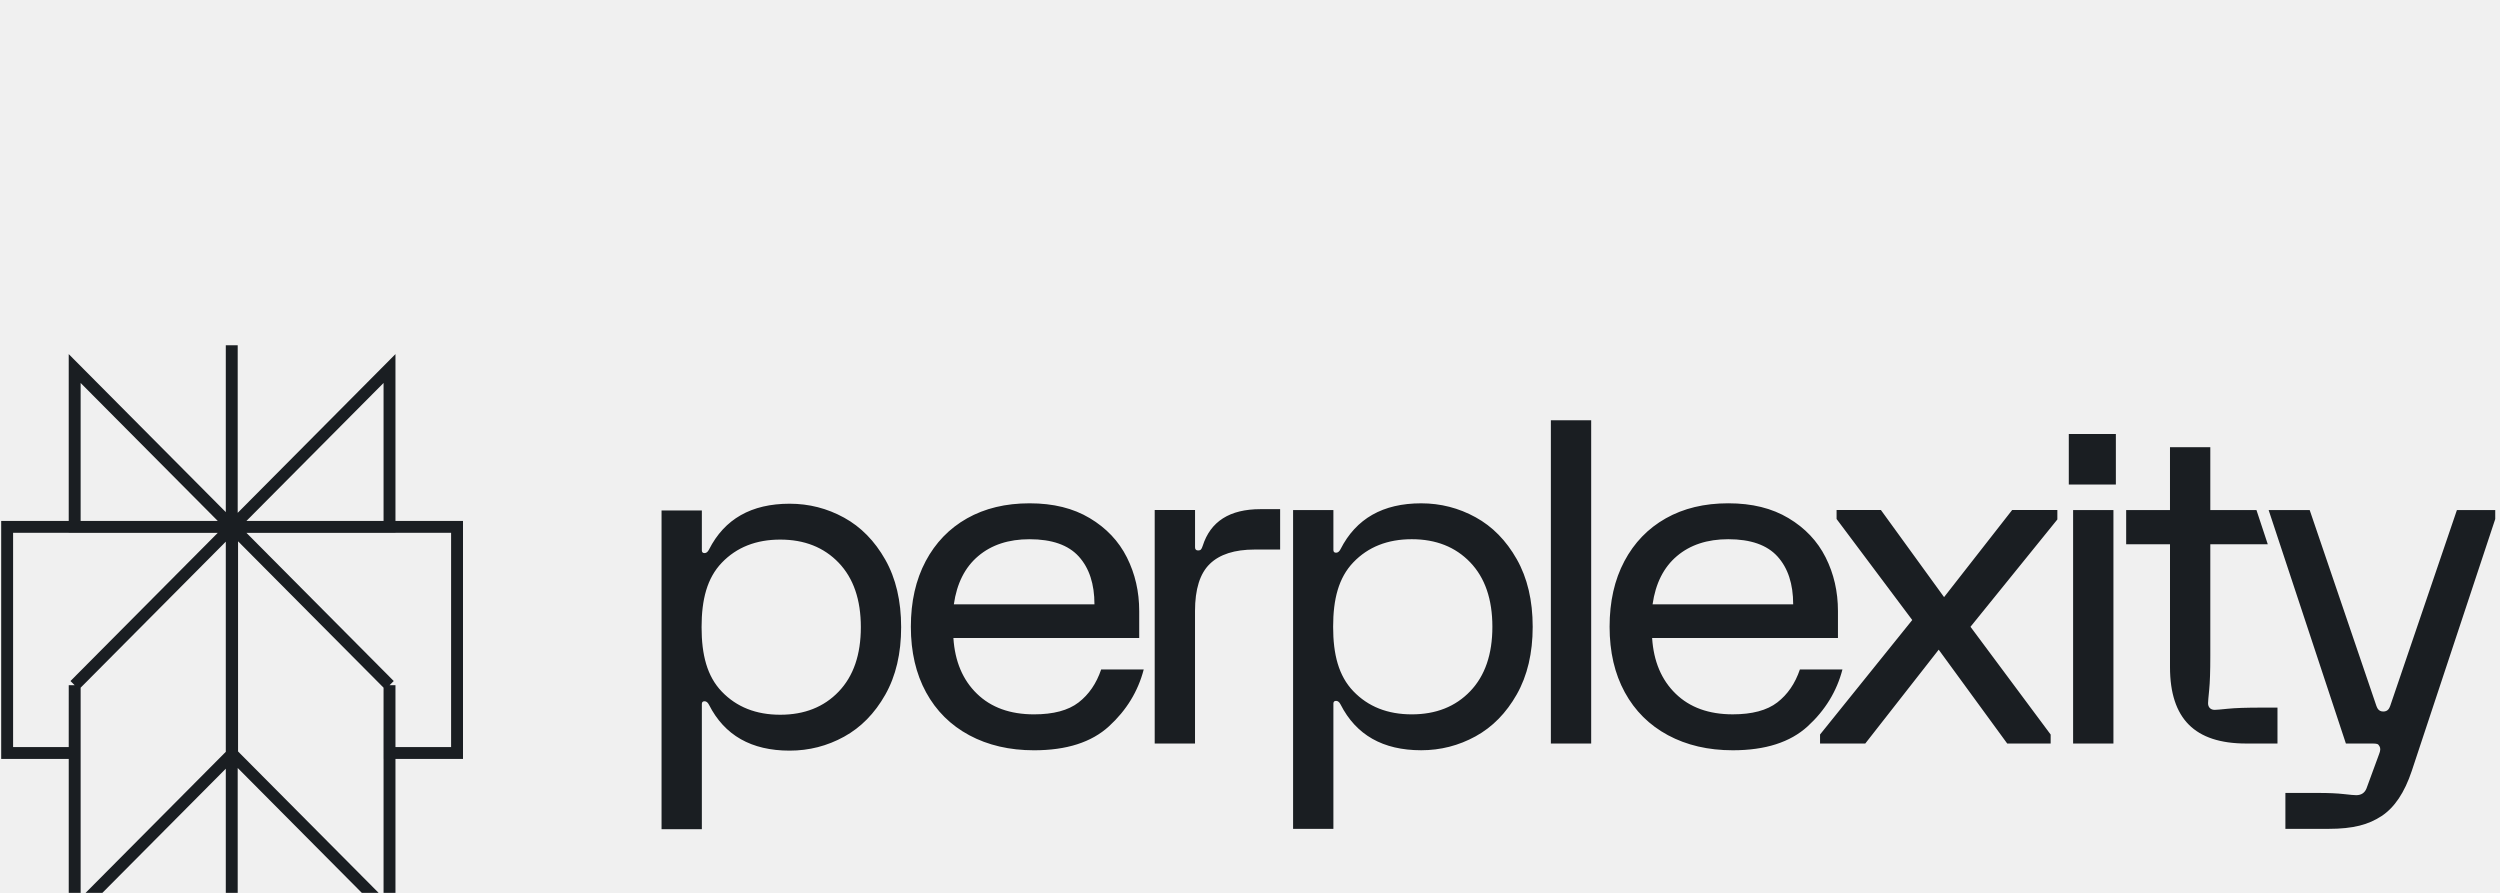
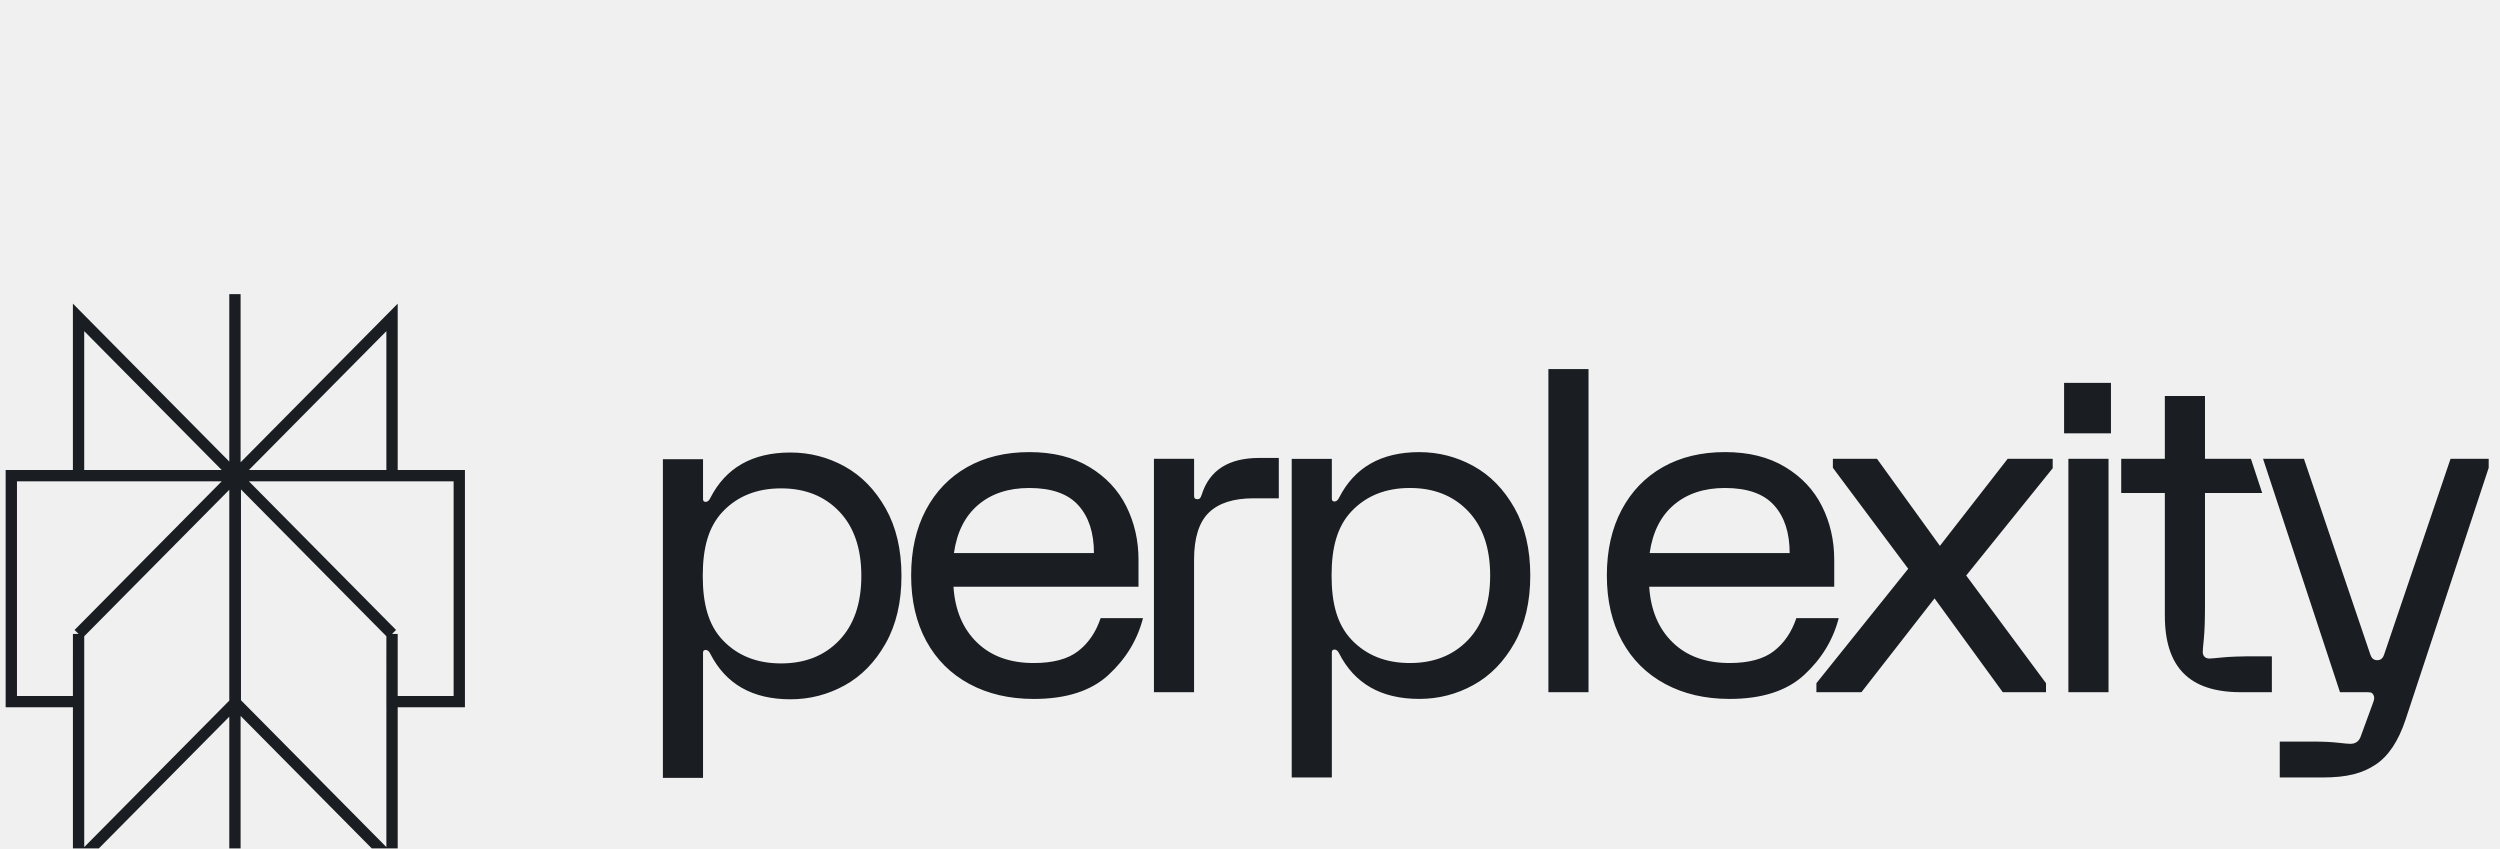
- <svg xmlns="http://www.w3.org/2000/svg" width="210" height="75" viewBox="0 0 210 75" fill="none">
+ <svg xmlns="http://www.w3.org/2000/svg" width="221" height="75" viewBox="0 0 221 75" fill="none">
  <g clip-path="url(#clip0_2185_1080)">
-     <path d="M32.719 30.957L19.497 44.26H32.719V30.957ZM32.719 30.957V34.599M19.467 29V79.389M32.719 57.559L19.497 44.257M32.719 57.559V76.63L19.497 63.328M32.719 57.559L19.496 44.257M32.719 57.559L32.717 63.251H38.392V44.257H19.496M19.497 44.257V63.328M19.497 44.257L6.274 57.559M19.497 63.328L6.274 76.63V57.559M6.274 57.559L6.273 63.251H0.6V44.257H19.496M6.274 57.559L19.496 44.257M19.496 44.26L6.273 30.957V44.26H19.496Z" stroke="#1A1E22" stroke-miterlimit="10" />
-     <path d="M77.753 47.144C78.582 45.586 79.74 44.386 81.234 43.541C82.725 42.7 84.474 42.278 86.481 42.278C88.487 42.278 90.149 42.693 91.539 43.523C92.931 44.354 93.972 45.454 94.66 46.824C95.349 48.195 95.694 49.697 95.694 51.33V53.593H80.085C80.211 55.554 80.869 57.114 82.06 58.27C83.25 59.428 84.849 60.006 86.857 60.006C88.486 60.006 89.735 59.673 90.599 59.007C91.465 58.34 92.096 57.417 92.499 56.234H96.073C95.597 58.069 94.626 59.661 93.158 61.006C91.693 62.352 89.591 63.024 86.858 63.024C84.801 63.024 82.989 62.602 81.421 61.761C79.855 60.919 78.643 59.718 77.791 58.158C76.939 56.598 76.512 54.763 76.512 52.65C76.512 50.536 76.926 48.703 77.755 47.143L77.753 47.144ZM91.934 50.764C91.934 49.054 91.496 47.716 90.618 46.746C89.741 45.778 88.362 45.295 86.479 45.295C84.724 45.295 83.288 45.766 82.173 46.709C81.056 47.651 80.373 49.005 80.123 50.764H91.934ZM100.384 42.843V45.974C100.384 46.151 100.472 46.238 100.648 46.238C100.748 46.238 100.822 46.213 100.874 46.162C100.926 46.111 100.975 46.012 101.024 45.861C101.675 43.8 103.293 42.769 105.876 42.769H107.531V46.162H105.386C103.705 46.162 102.452 46.564 101.623 47.369C100.795 48.174 100.381 49.494 100.381 51.33V62.458H96.995V42.842H100.384V42.843ZM127.41 58.327C126.52 59.897 125.366 61.074 123.949 61.852C122.532 62.63 121.008 63.021 119.378 63.021C116.169 63.021 113.911 61.74 112.607 59.174C112.507 58.974 112.381 58.873 112.231 58.873C112.082 58.873 112.005 58.949 112.005 59.099V69.623H108.619V42.844H112.005V46.201C112.005 46.352 112.08 46.428 112.231 46.428C112.382 46.428 112.507 46.326 112.607 46.127C113.911 43.561 116.169 42.279 119.378 42.279C121.008 42.279 122.532 42.67 123.949 43.449C125.366 44.227 126.519 45.403 127.41 46.976C128.3 48.547 128.746 50.441 128.746 52.651C128.746 54.861 128.3 56.754 127.41 58.327ZM123.498 47.237C122.255 45.941 120.619 45.294 118.589 45.294C116.559 45.294 114.921 45.941 113.68 47.237C112.438 48.532 111.983 50.337 111.983 52.65C111.983 54.962 112.438 56.768 113.68 58.062C114.923 59.358 116.559 60.006 118.589 60.006C120.619 60.006 122.257 59.359 123.498 58.062C124.74 56.767 125.36 54.962 125.36 52.65C125.36 50.337 124.74 48.532 123.498 47.237ZM133.659 35.299V62.456H130.273V35.301H133.659V35.299ZM136.446 47.143C137.274 45.584 138.433 44.385 139.927 43.54C141.418 42.698 143.167 42.277 145.172 42.277C147.178 42.277 148.842 42.691 150.232 43.522C151.624 44.352 152.665 45.452 153.354 46.822C154.044 48.194 154.388 49.696 154.388 51.329V53.591H138.778C138.904 55.553 139.562 57.112 140.753 58.269C141.943 59.427 143.542 60.004 145.55 60.004C147.179 60.004 148.427 59.671 149.292 59.005C150.158 58.339 150.79 57.416 151.192 56.233H154.766C154.29 58.068 153.317 59.66 151.851 61.005C150.386 62.351 148.284 63.023 145.551 63.023C143.494 63.023 141.682 62.601 140.114 61.759C138.548 60.918 137.336 59.716 136.484 58.156C135.632 56.597 135.206 54.762 135.206 52.648C135.206 50.535 135.619 48.701 136.448 47.141H136.446V47.143ZM150.627 50.763C150.627 49.052 150.189 47.715 149.311 46.745C148.434 45.777 147.055 45.294 145.172 45.294C143.419 45.294 141.981 45.764 140.866 46.707C139.75 47.65 139.068 49.003 138.816 50.763H150.627ZM152.881 61.702L160.629 52.082L154.273 43.596V42.842H157.997L163.302 50.158L169.02 42.842H172.818V43.634L165.521 52.65L172.255 61.702V62.456H168.606L162.851 54.573L156.683 62.456H152.884V61.702H152.881ZM177.733 36.458V40.703H173.779V36.458H177.733ZM177.528 62.458H174.141V42.843H177.528V62.458ZM178.596 42.843H182.279V37.562H185.666V42.843H189.542L190.493 45.718H185.666V55.102C185.666 56.383 185.634 57.333 185.571 57.95C185.508 58.567 185.477 58.938 185.477 59.063C185.477 59.24 185.526 59.377 185.627 59.477C185.727 59.578 185.864 59.628 186.042 59.628C186.166 59.628 186.536 59.597 187.151 59.533C187.765 59.47 188.712 59.439 189.992 59.439H191.308V62.456H188.676C186.518 62.456 184.913 61.929 183.861 60.871C182.808 59.815 182.28 58.207 182.28 56.043V45.717H178.598V42.842H178.596V42.843ZM190.562 42.843H194.013L199.618 59.299C199.695 59.501 199.813 59.767 200.198 59.767C200.582 59.767 200.701 59.5 200.776 59.299L206.381 42.843H209.6V43.598L202.588 64.758C201.986 66.569 201.141 67.832 200.051 68.549C198.96 69.266 197.692 69.624 195.584 69.624H191.973V66.607H194.72C195.598 66.607 196.312 66.638 196.864 66.701C197.414 66.764 197.766 66.795 197.917 66.795C198.343 66.795 198.631 66.607 198.784 66.231L199.837 63.364C199.963 63.063 199.974 62.837 199.875 62.684C199.825 62.583 199.763 62.52 199.688 62.496C199.612 62.47 199.499 62.458 199.35 62.458H197.055L190.565 42.844H190.562V42.843ZM74.361 58.359C73.471 59.93 72.316 61.106 70.9 61.884C69.483 62.663 67.958 63.053 66.329 63.053C63.119 63.053 60.861 61.772 59.558 59.206C59.457 59.007 59.331 58.905 59.182 58.905C59.032 58.905 58.956 58.981 58.956 59.132V69.655H55.57V42.877H58.956V46.234C58.956 46.384 59.031 46.46 59.182 46.46C59.333 46.46 59.457 46.359 59.558 46.159C60.86 43.593 63.119 42.312 66.329 42.312C67.958 42.312 69.483 42.703 70.9 43.481C72.316 44.259 73.469 45.435 74.361 47.007C75.251 48.578 75.696 50.472 75.696 52.683C75.696 54.895 75.251 56.788 74.361 58.359ZM70.448 47.269C69.206 45.974 67.57 45.326 65.54 45.326C63.509 45.326 61.872 45.974 60.631 47.269C59.389 48.565 58.933 50.369 58.933 52.682C58.933 54.995 59.389 56.8 60.631 58.095C61.873 59.39 63.509 60.038 65.54 60.038C67.57 60.038 69.207 59.392 70.448 58.095C71.69 56.799 72.311 54.995 72.311 52.682C72.311 50.369 71.69 48.565 70.448 47.269Z" fill="#1A1E22" />
+     <path d="M34.656 28.058L20.802 42.05H34.656V28.058ZM34.656 28.058V31.889M20.769 26V79M34.656 56.039L20.802 42.047M34.656 56.039V76.098L20.802 62.106M34.656 56.039L20.8 42.047M34.656 56.039L34.654 62.025H40.6V42.047H20.8M20.802 42.047V62.106M20.802 42.047L6.946 56.039M20.802 62.106L6.946 76.098V56.039M6.946 56.039L6.944 62.025H1V42.047H20.8M6.946 56.039L20.8 42.047M20.8 42.05L6.944 28.058V42.05H20.8Z" stroke="#1A1E22" stroke-miterlimit="10" />
+     <path d="M81.845 45.084C82.713 43.445 83.927 42.183 85.492 41.295C87.054 40.41 88.887 39.966 90.99 39.966C93.092 39.966 94.833 40.402 96.29 41.276C97.748 42.149 98.839 43.306 99.561 44.747C100.283 46.19 100.644 47.77 100.644 49.487V51.867H84.288C84.42 53.93 85.11 55.571 86.357 56.787C87.605 58.005 89.28 58.612 91.384 58.612C93.091 58.612 94.4 58.262 95.305 57.561C96.213 56.861 96.874 55.89 97.296 54.645H101.041C100.542 56.576 99.524 58.25 97.987 59.665C96.451 61.081 94.249 61.787 91.385 61.787C89.23 61.787 87.331 61.344 85.688 60.458C84.047 59.573 82.778 58.309 81.884 56.669C80.991 55.028 80.545 53.098 80.545 50.875C80.545 48.652 80.978 46.724 81.846 45.083L81.845 45.084ZM96.704 48.892C96.704 47.093 96.245 45.686 95.325 44.666C94.406 43.648 92.961 43.139 90.988 43.139C89.149 43.139 87.644 43.635 86.476 44.626C85.306 45.618 84.59 47.041 84.328 48.892H96.704ZM105.558 40.56V43.853C105.558 44.039 105.65 44.131 105.835 44.131C105.94 44.131 106.018 44.105 106.072 44.051C106.126 43.998 106.177 43.893 106.229 43.735C106.911 41.567 108.606 40.482 111.314 40.482H113.047V44.051H110.8C109.038 44.051 107.725 44.474 106.857 45.321C105.989 46.168 105.555 47.556 105.555 49.487V61.191H102.008V40.559H105.558V40.56ZM133.878 56.846C132.945 58.498 131.736 59.736 130.251 60.554C128.766 61.373 127.169 61.784 125.462 61.784C122.099 61.784 119.733 60.436 118.366 57.737C118.261 57.527 118.129 57.421 117.973 57.421C117.816 57.421 117.735 57.501 117.735 57.659V68.728H114.188V40.562H117.735V44.093C117.735 44.251 117.814 44.331 117.973 44.331C118.131 44.331 118.261 44.224 118.366 44.014C119.733 41.316 122.099 39.968 125.462 39.968C127.169 39.968 128.766 40.379 130.251 41.197C131.736 42.016 132.944 43.253 133.878 44.907C134.81 46.559 135.277 48.552 135.277 50.877C135.277 53.201 134.81 55.192 133.878 56.846ZM129.778 45.182C128.476 43.819 126.762 43.138 124.634 43.138C122.507 43.138 120.791 43.819 119.491 45.182C118.189 46.545 117.712 48.442 117.712 50.875C117.712 53.308 118.189 55.207 119.491 56.568C120.793 57.931 122.507 58.612 124.634 58.612C126.762 58.612 128.478 57.932 129.778 56.568C131.08 55.206 131.73 53.308 131.73 50.875C131.73 48.442 131.08 46.545 129.778 45.182ZM140.425 32.625V61.19H136.878V32.628H140.425V32.625ZM143.346 45.083C144.213 43.444 145.428 42.182 146.993 41.293C148.556 40.408 150.389 39.965 152.49 39.965C154.591 39.965 156.335 40.401 157.792 41.274C159.25 42.148 160.341 43.305 161.062 44.746C161.786 46.188 162.146 47.768 162.146 49.486V51.865H145.79C145.922 53.929 146.611 55.569 147.859 56.785C149.106 58.003 150.781 58.611 152.885 58.611C154.592 58.611 155.9 58.261 156.806 57.56C157.714 56.859 158.376 55.888 158.797 54.644H162.543C162.043 56.574 161.024 58.249 159.488 59.663C157.953 61.079 155.751 61.785 152.887 61.785C150.731 61.785 148.832 61.342 147.19 60.457C145.548 59.572 144.279 58.308 143.386 56.667C142.493 55.027 142.046 53.096 142.046 50.874C142.046 48.651 142.479 46.722 143.348 45.081H143.346V45.083ZM158.206 48.89C158.206 47.092 157.746 45.684 156.827 44.665C155.907 43.646 154.462 43.138 152.49 43.138C150.652 43.138 149.146 43.633 147.977 44.625C146.807 45.617 146.093 47.04 145.829 48.89H158.206ZM160.568 60.396L168.686 50.278L162.026 41.352V40.559H165.928L171.487 48.255L177.478 40.559H181.458V41.392L173.812 50.875L180.868 60.396V61.19H177.045L171.014 52.898L164.551 61.19H160.57V60.396H160.568ZM186.609 33.844V38.309H182.465V33.844H186.609ZM186.394 61.191H182.845V40.56H186.394V61.191ZM187.512 40.56H191.372V35.006H194.921V40.56H198.982L199.979 43.584H194.921V53.454C194.921 54.802 194.887 55.801 194.821 56.45C194.755 57.099 194.723 57.489 194.723 57.62C194.723 57.807 194.774 57.952 194.88 58.056C194.985 58.163 195.129 58.215 195.315 58.215C195.445 58.215 195.833 58.182 196.477 58.116C197.12 58.049 198.113 58.017 199.454 58.017H200.833V61.19H198.075C195.814 61.19 194.132 60.636 193.029 59.523C191.927 58.411 191.373 56.721 191.373 54.444V43.583H187.515V40.559H187.512V40.56ZM200.051 40.56H203.668L209.54 57.869C209.621 58.082 209.745 58.361 210.148 58.361C210.551 58.361 210.675 58.08 210.754 57.869L216.627 40.56H220V41.354L212.653 63.611C212.022 65.516 211.136 66.845 209.994 67.598C208.851 68.352 207.523 68.729 205.313 68.729H201.53V65.556H204.408C205.328 65.556 206.076 65.588 206.654 65.655C207.231 65.721 207.6 65.754 207.758 65.754C208.205 65.754 208.507 65.556 208.666 65.16L209.77 62.145C209.902 61.828 209.914 61.59 209.81 61.429C209.757 61.323 209.693 61.256 209.614 61.231C209.534 61.205 209.416 61.191 209.259 61.191H206.855L200.054 40.562H200.051V40.56ZM78.29 56.88C77.357 58.532 76.148 59.77 74.663 60.588C73.178 61.407 71.581 61.818 69.874 61.818C66.511 61.818 64.145 60.47 62.779 57.771C62.673 57.561 62.541 57.455 62.385 57.455C62.228 57.455 62.148 57.535 62.148 57.693V68.761H58.6V40.596H62.148V44.127C62.148 44.285 62.227 44.365 62.385 44.365C62.543 44.365 62.673 44.258 62.779 44.048C64.143 41.35 66.511 40.002 69.874 40.002C71.581 40.002 73.178 40.413 74.663 41.231C76.148 42.05 77.356 43.287 78.29 44.94C79.222 46.592 79.69 48.584 79.69 50.911C79.69 53.237 79.222 55.228 78.29 56.88ZM74.19 45.216C72.889 43.853 71.174 43.172 69.047 43.172C66.919 43.172 65.203 43.853 63.903 45.216C62.602 46.579 62.124 48.476 62.124 50.909C62.124 53.342 62.602 55.241 63.903 56.602C65.205 57.965 66.919 58.646 69.047 58.646C71.174 58.646 72.89 57.966 74.19 56.602C75.492 55.239 76.142 53.342 76.142 50.909C76.142 48.476 75.492 46.579 74.19 45.216Z" fill="#1A1E22" />
  </g>
  <defs>
    <clipPath id="clip0_2185_1080">
-       <rect width="210" height="75" fill="white" />
+       <rect width="220.2" height="75" fill="white" />
    </clipPath>
  </defs>
</svg>
